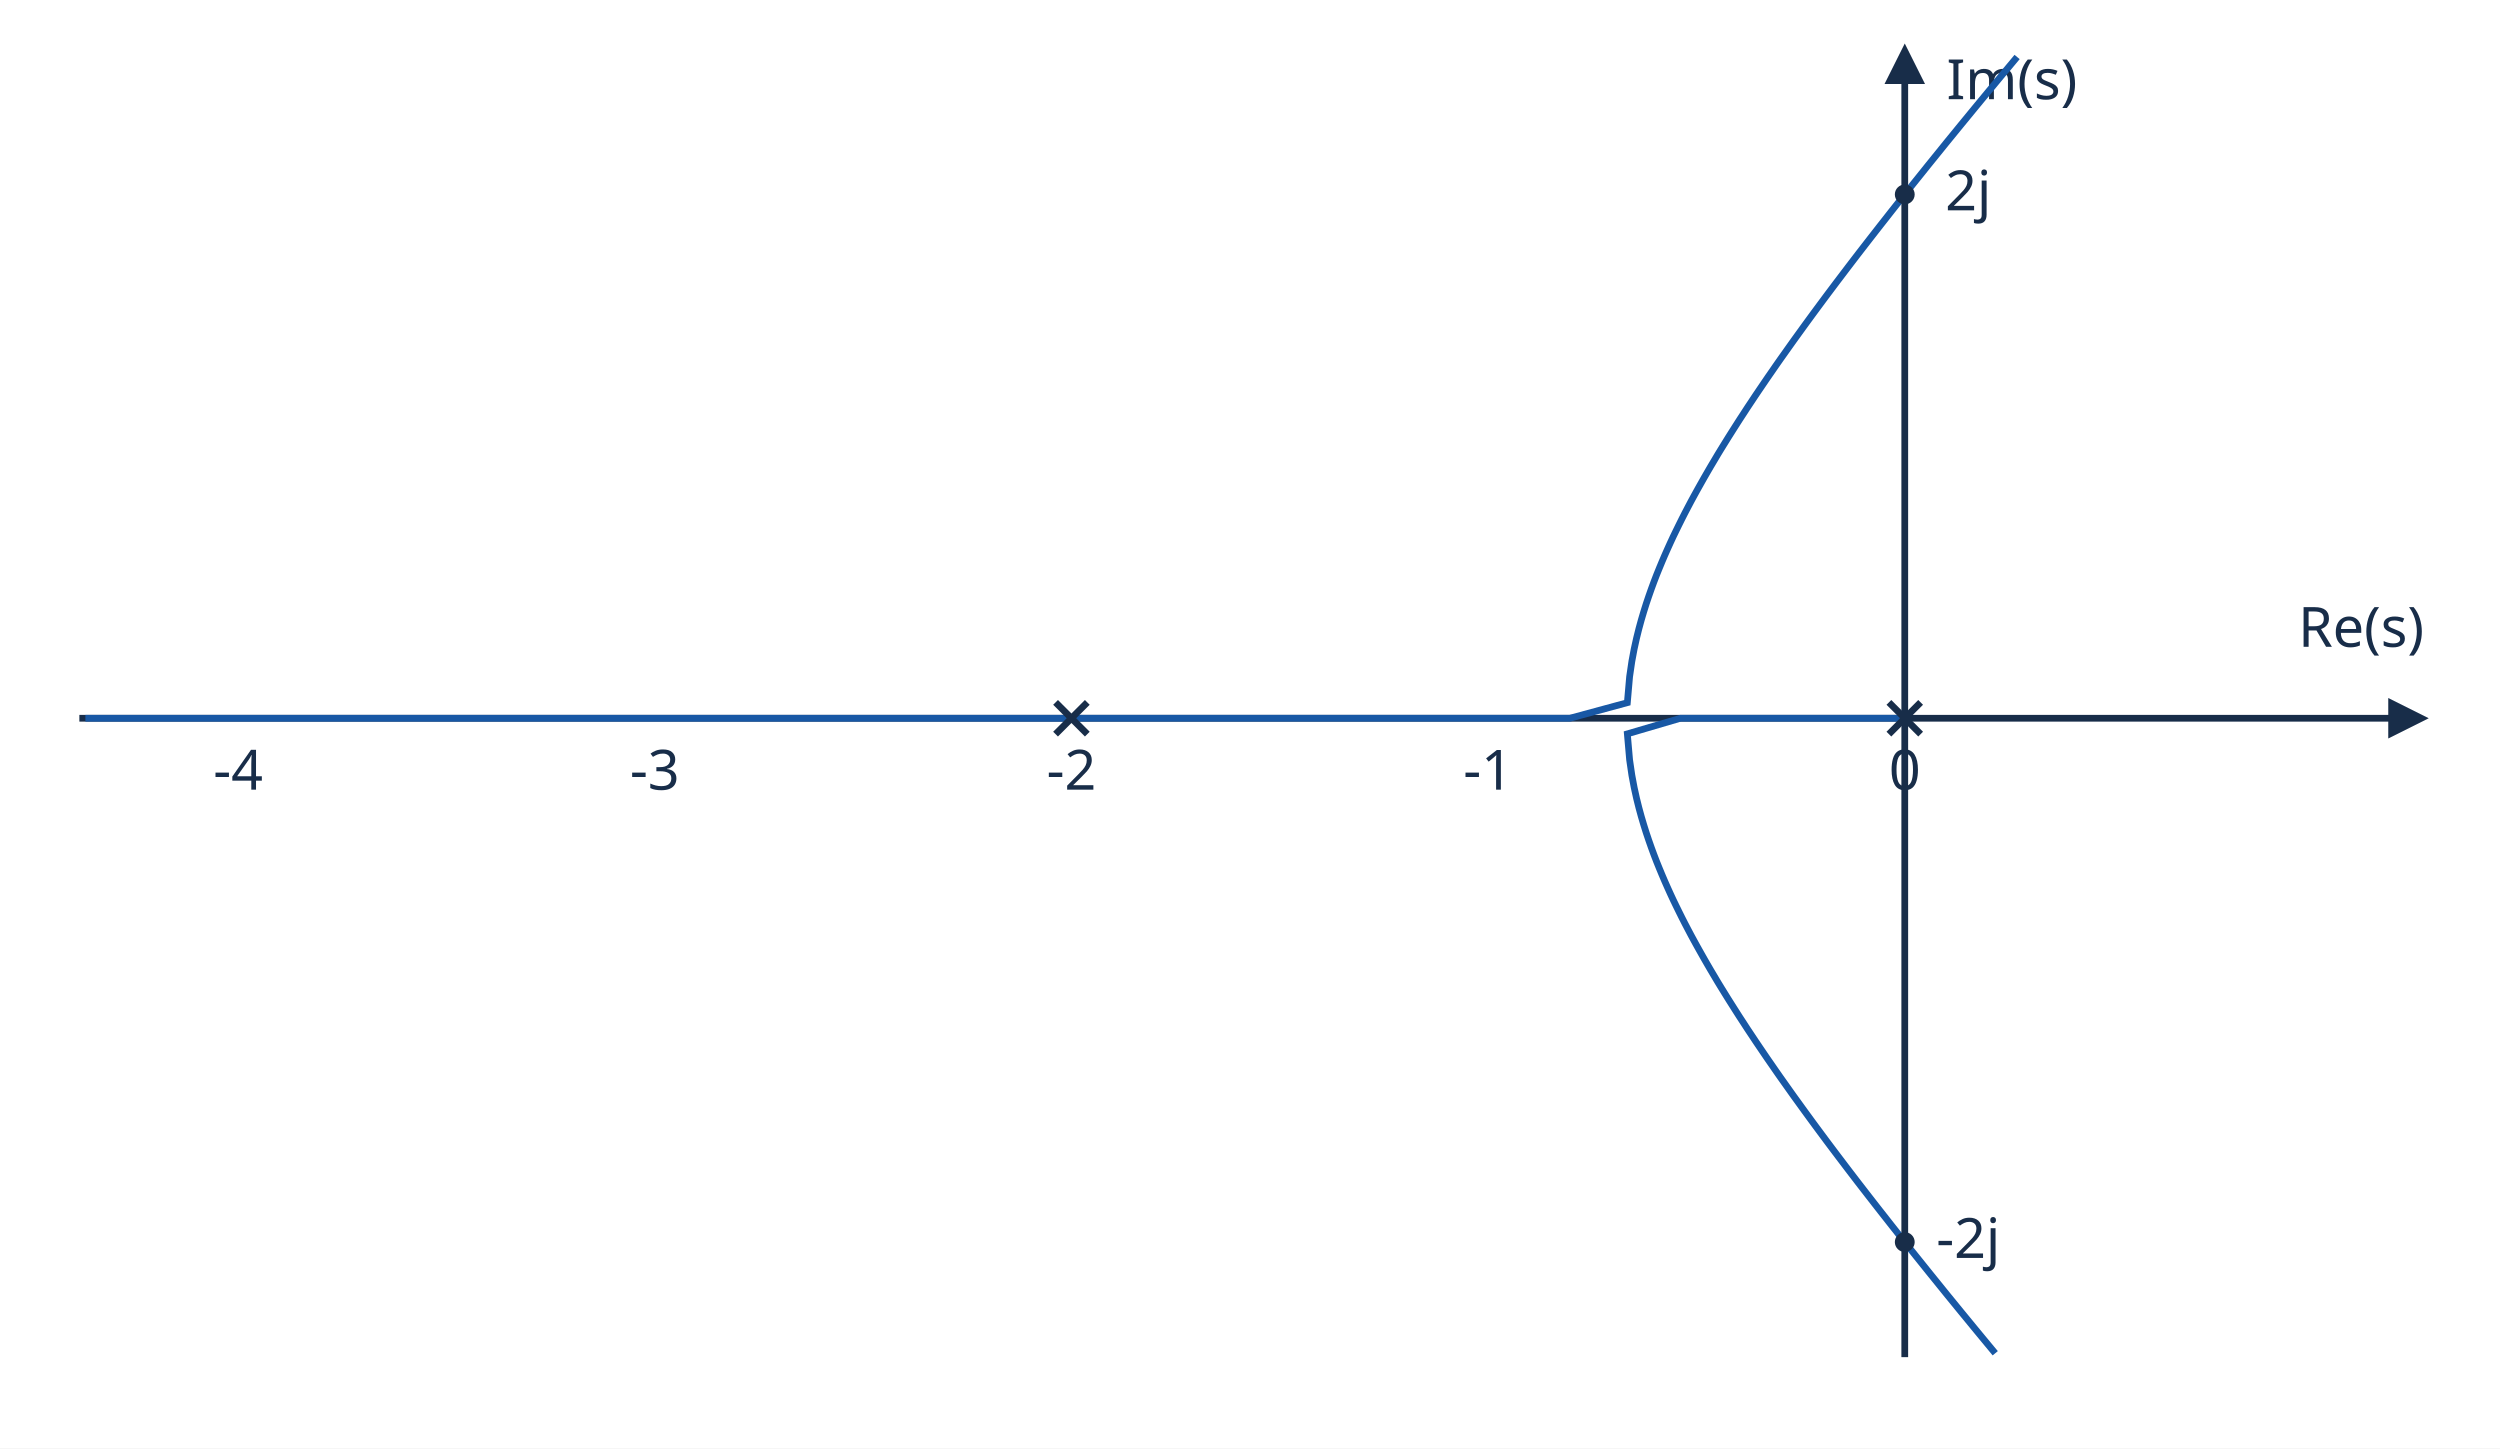
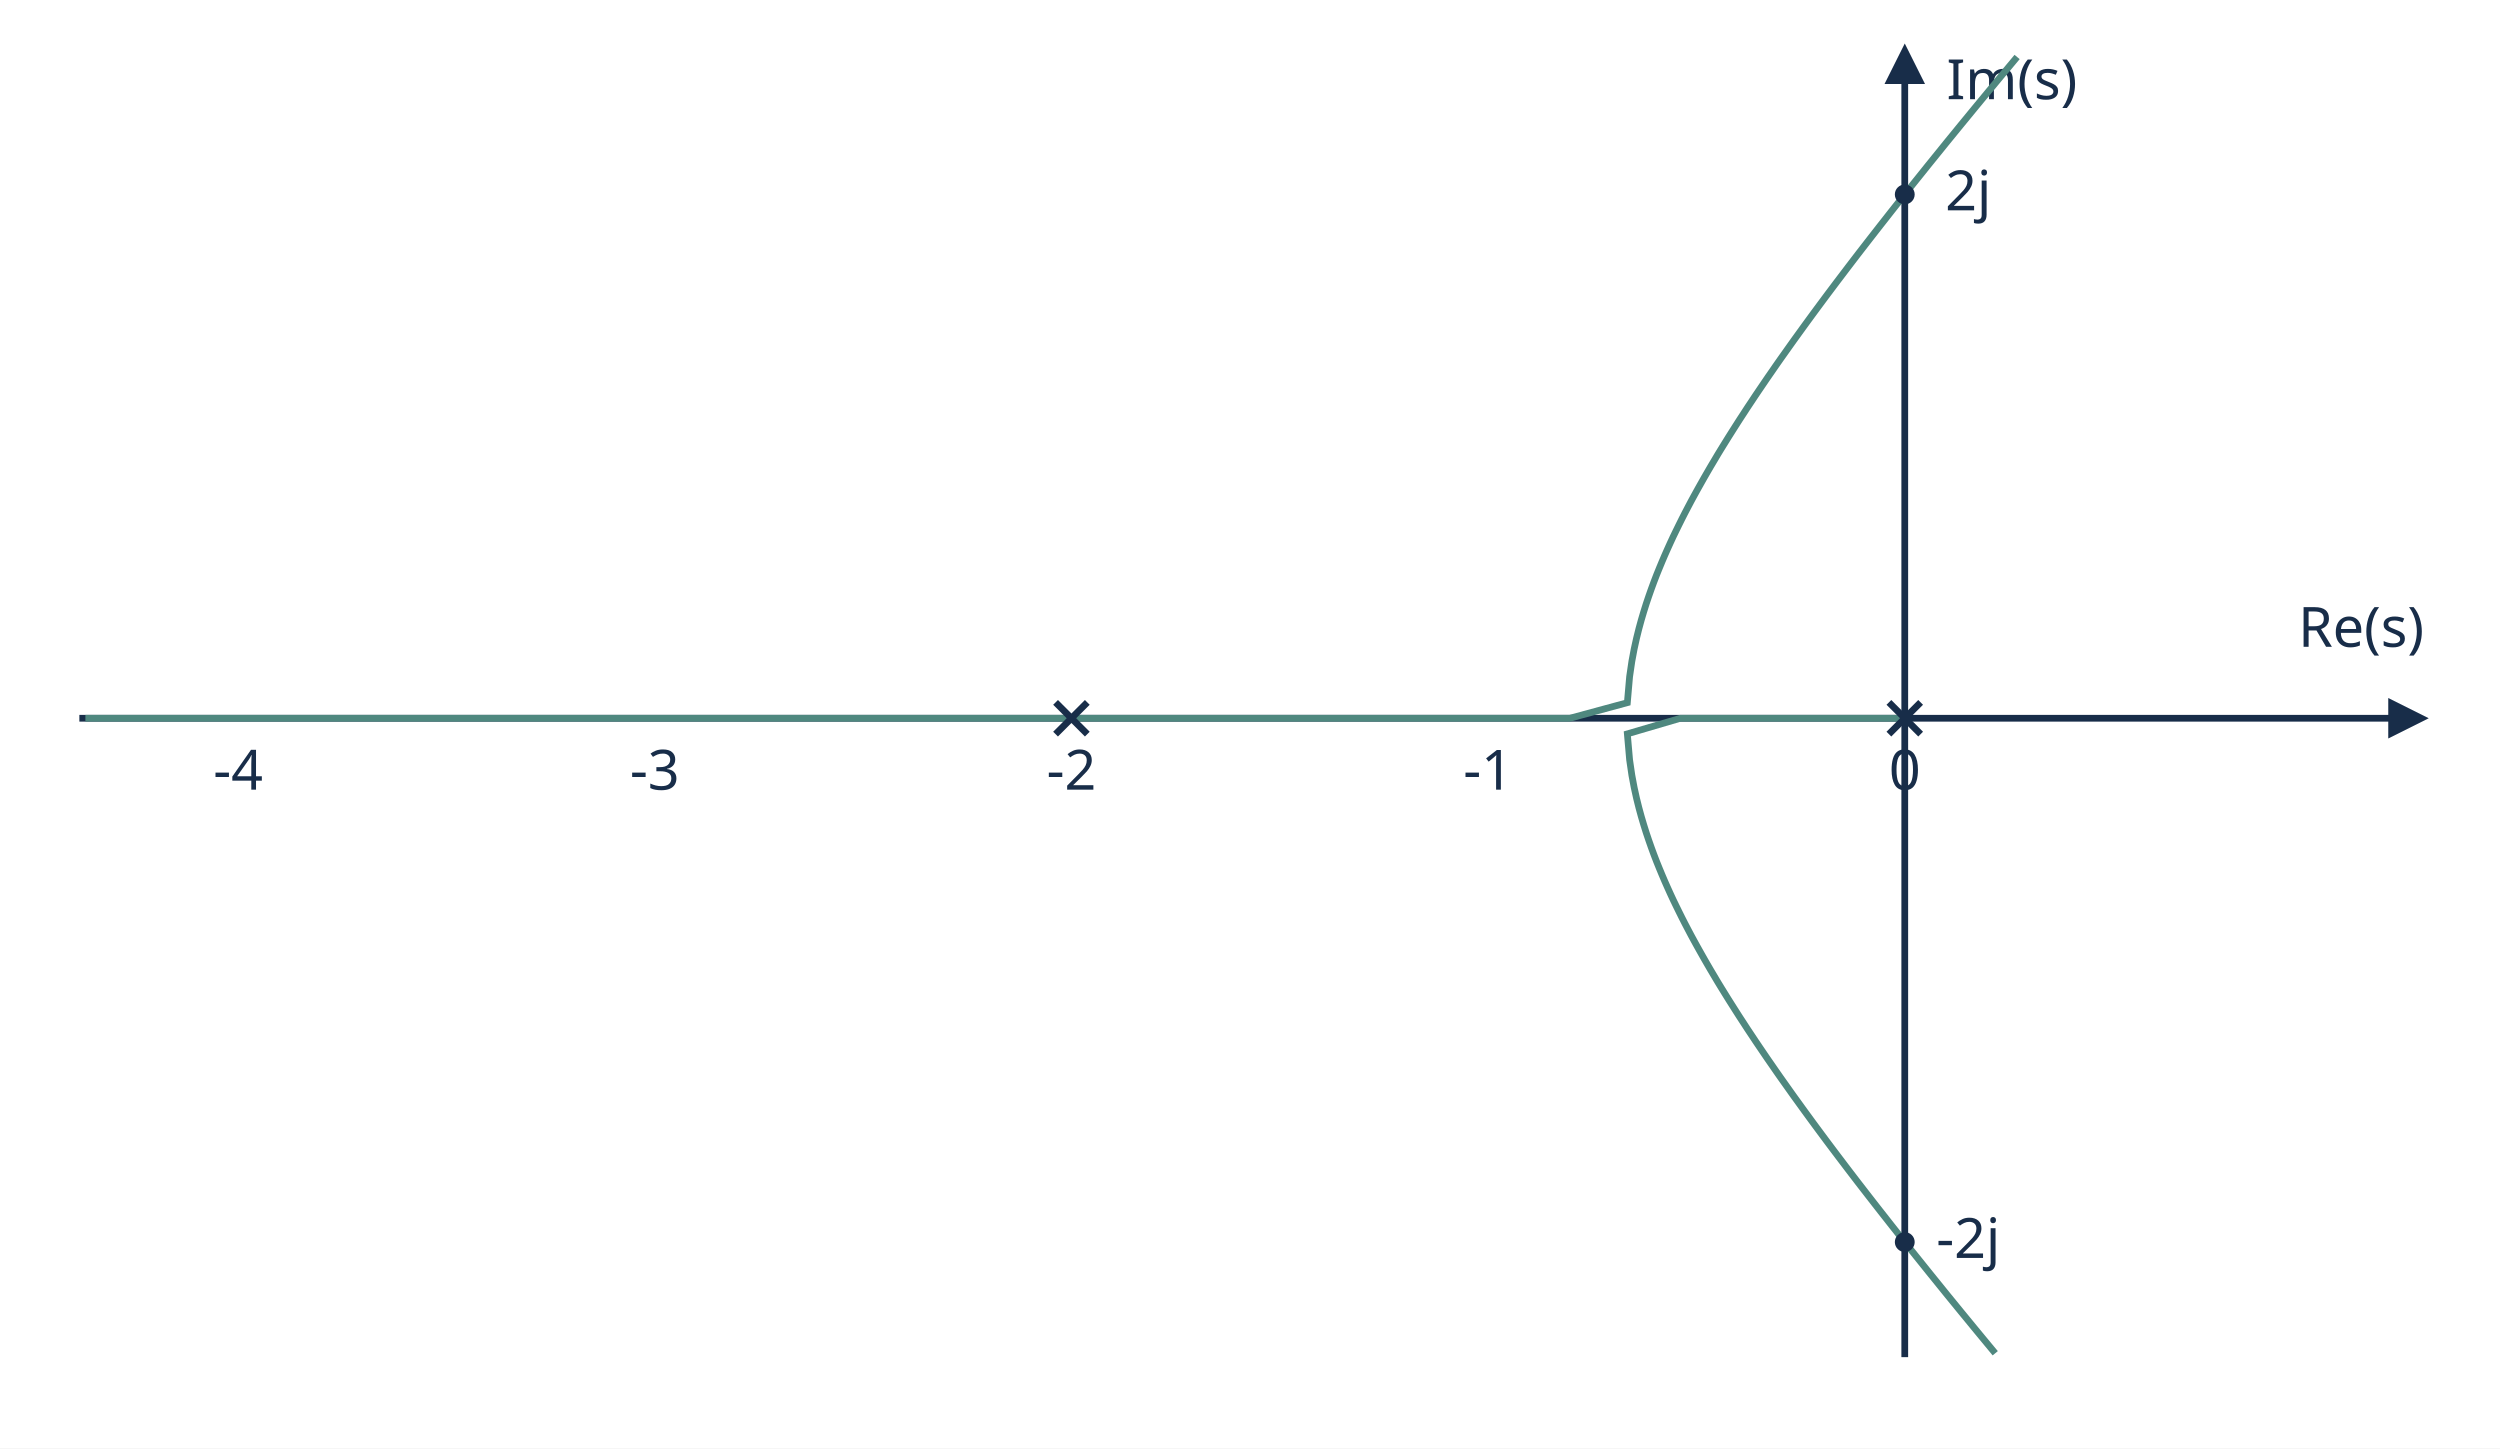
<svg xmlns="http://www.w3.org/2000/svg" width="630" height="365" viewBox="0 0 630 365" role="img">
  <defs>
    <marker id="arrow" viewBox="0 0 10 10" markerWidth="6" markerHeight="6" refX="8" refY="5" orient="auto">
      <path d="M0 0L10 5L0 10z" fill="#182d49" />
    </marker>
  </defs>
  <rect width="100%" height="100%" fill="#fff" />
  <g font-family="Segoe UI, sans-serif" font-size="14" fill="#182d49">
    <path d="M20 181H610" fill="none" stroke="#182d49" stroke-width="1.7" marker-end="url(#arrow)" />
    <path d="M480 342V13" fill="none" stroke="#182d49" stroke-width="1.7" marker-end="url(#arrow)" />
    <text x="595" y="163" text-anchor="middle">Re(s)</text>
    <text x="507" y="25" text-anchor="middle">Im(s)</text>
    <text x="60" y="199" text-anchor="middle">-4</text>
    <text x="165" y="199" text-anchor="middle">-3</text>
    <text x="270" y="199" text-anchor="middle">-2</text>
    <text x="375" y="199" text-anchor="middle">-1</text>
    <text x="480" y="199" text-anchor="middle">0</text>
-     <path d="M270.00 181.00 L269.26 181.00 L269.25 181.00 L269.23 181.00 L269.22 181.00 L269.20 181.00 L269.19 181.00 L269.17 181.00 L269.16 181.00 L269.14 181.00 L269.13 181.00 L269.11 181.00 L269.10 181.00 L269.08 181.00 L269.06 181.00 L269.05 181.00 L269.03 181.00 L269.01 181.00 L268.99 181.00 L268.98 181.00 L268.96 181.00 L268.94 181.00 L268.92 181.00 L268.90 181.00 L268.88 181.00 L268.86 181.00 L268.84 181.00 L268.82 181.00 L268.80 181.00 L268.78 181.00 L268.75 181.00 L268.73 181.00 L268.71 181.00 L268.68 181.00 L268.66 181.00 L268.64 181.00 L268.61 181.00 L268.59 181.00 L268.56 181.00 L268.53 181.00 L268.51 181.00 L268.48 181.00 L268.45 181.00 L268.43 181.00 L268.40 181.00 L268.37 181.00 L268.34 181.00 L268.31 181.00 L268.28 181.00 L268.25 181.00 L268.22 181.00 L268.18 181.00 L268.15 181.00 L268.12 181.00 L268.08 181.00 L268.05 181.00 L268.01 181.00 L267.98 181.00 L267.94 181.00 L267.90 181.00 L267.87 181.00 L267.83 181.00 L267.79 181.00 L267.75 181.00 L267.71 181.00 L267.67 181.00 L267.62 181.00 L267.58 181.00 L267.54 181.00 L267.49 181.00 L267.45 181.00 L267.40 181.00 L267.36 181.00 L267.31 181.00 L267.26 181.00 L267.21 181.00 L267.16 181.00 L267.11 181.00 L267.06 181.00 L267.00 181.00 L266.95 181.00 L266.89 181.00 L266.84 181.00 L266.78 181.00 L266.72 181.00 L266.66 181.00 L266.60 181.00 L266.54 181.00 L266.48 181.00 L266.42 181.00 L266.35 181.00 L266.29 181.00 L266.22 181.00 L266.15 181.00 L266.08 181.00 L266.01 181.00 L265.94 181.00 L265.87 181.00 L265.79 181.00 L265.72 181.00 L265.64 181.00 L265.56 181.00 L265.48 181.00 L265.40 181.00 L265.32 181.00 L265.24 181.00 L265.15 181.00 L265.06 181.00 L264.98 181.00 L264.89 181.00 L264.79 181.00 L264.70 181.00 L264.61 181.00 L264.51 181.00 L264.41 181.00 L264.31 181.00 L264.21 181.00 L264.10 181.00 L264.00 181.00 L263.89 181.00 L263.78 181.00 L263.67 181.00 L263.56 181.00 L263.44 181.00 L263.33 181.00 L263.21 181.00 L263.09 181.00 L262.96 181.00 L262.84 181.00 L262.71 181.00 L262.58 181.00 L262.45 181.00 L262.31 181.00 L262.17 181.00 L262.03 181.00 L261.89 181.00 L261.75 181.00 L261.60 181.00 L261.45 181.00 L261.30 181.00 L261.15 181.00 L260.99 181.00 L260.83 181.00 L260.66 181.00 L260.50 181.00 L260.33 181.00 L260.16 181.00 L259.98 181.00 L259.81 181.00 L259.63 181.00 L259.44 181.00 L259.25 181.00 L259.06 181.00 L258.87 181.00 L258.67 181.00 L258.47 181.00 L258.27 181.00 L258.06 181.00 L257.85 181.00 L257.64 181.00 L257.42 181.00 L257.20 181.00 L256.97 181.00 L256.74 181.00 L256.51 181.00 L256.27 181.00 L256.03 181.00 L255.78 181.00 L255.53 181.00 L255.28 181.00 L255.02 181.00 L254.76 181.00 L254.49 181.00 L254.22 181.00 L253.94 181.00 L253.66 181.00 L253.38 181.00 L253.09 181.00 L252.79 181.00 L252.49 181.00 L252.18 181.00 L251.87 181.00 L251.56 181.00 L251.23 181.00 L250.91 181.00 L250.58 181.00 L250.24 181.00 L249.89 181.00 L249.54 181.00 L249.19 181.00 L248.83 181.00 L248.46 181.00 L248.09 181.00 L247.71 181.00 L247.32 181.00 L246.93 181.00 L246.53 181.00 L246.13 181.00 L245.72 181.00 L245.30 181.00 L244.87 181.00 L244.44 181.00 L244.00 181.00 L243.55 181.00 L243.10 181.00 L242.64 181.00 L242.17 181.00 L241.69 181.00 L241.21 181.00 L240.72 181.00 L240.22 181.00 L239.71 181.00 L239.19 181.00 L238.67 181.00 L238.13 181.00 L237.59 181.00 L237.04 181.00 L236.48 181.00 L235.91 181.00 L235.33 181.00 L234.75 181.00 L234.15 181.00 L233.55 181.00 L232.93 181.00 L232.31 181.00 L231.67 181.00 L231.03 181.00 L230.37 181.00 L229.71 181.00 L229.03 181.00 L228.34 181.00 L227.65 181.00 L226.94 181.00 L226.22 181.00 L225.49 181.00 L224.75 181.00 L223.99 181.00 L223.23 181.00 L222.45 181.00 L221.66 181.00 L220.86 181.00 L220.05 181.00 L219.22 181.00 L218.39 181.00 L217.53 181.00 L216.67 181.00 L215.79 181.00 L214.90 181.00 L214.00 181.00 L213.08 181.00 L212.15 181.00 L211.20 181.00 L210.24 181.00 L209.27 181.00 L208.28 181.00 L207.27 181.00 L206.26 181.00 L205.22 181.00 L204.17 181.00 L203.11 181.00 L202.02 181.00 L200.93 181.00 L199.81 181.00 L198.68 181.00 L197.54 181.00 L196.37 181.00 L195.19 181.00 L194.00 181.00 L192.78 181.00 L191.55 181.00 L190.30 181.00 L189.03 181.00 L187.74 181.00 L186.44 181.00 L185.11 181.00 L183.77 181.00 L182.40 181.00 L181.02 181.00 L179.62 181.00 L178.20 181.00 L176.75 181.00 L175.29 181.00 L173.80 181.00 L172.30 181.00 L170.77 181.00 L169.22 181.00 L167.65 181.00 L166.06 181.00 L164.45 181.00 L162.81 181.00 L161.15 181.00 L159.46 181.00 L157.76 181.00 L156.03 181.00 L154.27 181.00 L152.49 181.00 L150.69 181.00 L148.86 181.00 L147.01 181.00 L145.13 181.00 L143.22 181.00 L141.29 181.00 L139.33 181.00 L137.35 181.00 L135.33 181.00 L133.29 181.00 L131.23 181.00 L129.13 181.00 L127.01 181.00 L124.86 181.00 L122.67 181.00 L120.46 181.00 L118.22 181.00 L115.95 181.00 L113.65 181.00 L111.32 181.00 L108.95 181.00 L106.56 181.00 L104.13 181.00 L101.67 181.00 L99.18 181.00 L96.65 181.00 L94.09 181.00 L91.50 181.00 L88.87 181.00 L86.21 181.00 L83.51 181.00 L80.78 181.00 L78.01 181.00 L75.21 181.00 L72.37 181.00 L69.49 181.00 L66.57 181.00 L63.62 181.00 L60.62 181.00 L57.59 181.00 L54.52 181.00 L51.41 181.00 L48.25 181.00 L45.06 181.00 L41.83 181.00 L38.55 181.00 L35.23 181.00 L31.87 181.00 L28.47 181.00 L25.02 181.00 L21.52 181.00" fill="none" stroke="#1858a5" stroke-width="1.7" />
-     <path d="M270.00 181.00 L270.74 181.00 L270.76 181.00 L270.77 181.00 L270.79 181.00 L270.80 181.00 L270.81 181.00 L270.83 181.00 L270.84 181.00 L270.86 181.00 L270.87 181.00 L270.89 181.00 L270.91 181.00 L270.92 181.00 L270.94 181.00 L270.96 181.00 L270.97 181.00 L270.99 181.00 L271.01 181.00 L271.03 181.00 L271.05 181.00 L271.07 181.00 L271.09 181.00 L271.11 181.00 L271.13 181.00 L271.15 181.00 L271.17 181.00 L271.19 181.00 L271.21 181.00 L271.23 181.00 L271.25 181.00 L271.28 181.00 L271.30 181.00 L271.32 181.00 L271.35 181.00 L271.37 181.00 L271.40 181.00 L271.42 181.00 L271.45 181.00 L271.48 181.00 L271.50 181.00 L271.53 181.00 L271.56 181.00 L271.59 181.00 L271.61 181.00 L271.64 181.00 L271.67 181.00 L271.70 181.00 L271.74 181.00 L271.77 181.00 L271.80 181.00 L271.83 181.00 L271.87 181.00 L271.90 181.00 L271.93 181.00 L271.97 181.00 L272.01 181.00 L272.04 181.00 L272.08 181.00 L272.12 181.00 L272.16 181.00 L272.20 181.00 L272.24 181.00 L272.28 181.00 L272.32 181.00 L272.36 181.00 L272.40 181.00 L272.45 181.00 L272.49 181.00 L272.54 181.00 L272.58 181.00 L272.63 181.00 L272.68 181.00 L272.73 181.00 L272.78 181.00 L272.83 181.00 L272.88 181.00 L272.93 181.00 L272.99 181.00 L273.04 181.00 L273.10 181.00 L273.15 181.00 L273.21 181.00 L273.27 181.00 L273.33 181.00 L273.39 181.00 L273.45 181.00 L273.52 181.00 L273.58 181.00 L273.64 181.00 L273.71 181.00 L273.78 181.00 L273.85 181.00 L273.92 181.00 L273.99 181.00 L274.06 181.00 L274.14 181.00 L274.21 181.00 L274.29 181.00 L274.37 181.00 L274.45 181.00 L274.53 181.00 L274.62 181.00 L274.70 181.00 L274.79 181.00 L274.87 181.00 L274.96 181.00 L275.06 181.00 L275.15 181.00 L275.24 181.00 L275.34 181.00 L275.44 181.00 L275.54 181.00 L275.64 181.00 L275.74 181.00 L275.85 181.00 L275.96 181.00 L276.07 181.00 L276.18 181.00 L276.29 181.00 L276.41 181.00 L276.53 181.00 L276.65 181.00 L276.77 181.00 L276.89 181.00 L277.02 181.00 L277.15 181.00 L277.28 181.00 L277.42 181.00 L277.55 181.00 L277.69 181.00 L277.84 181.00 L277.98 181.00 L278.13 181.00 L278.28 181.00 L278.43 181.00 L278.59 181.00 L278.75 181.00 L278.91 181.00 L279.08 181.00 L279.25 181.00 L279.42 181.00 L279.59 181.00 L279.77 181.00 L279.95 181.00 L280.14 181.00 L280.33 181.00 L280.52 181.00 L280.71 181.00 L280.91 181.00 L281.12 181.00 L281.33 181.00 L281.54 181.00 L281.75 181.00 L281.97 181.00 L282.20 181.00 L282.43 181.00 L282.66 181.00 L282.90 181.00 L283.14 181.00 L283.39 181.00 L283.64 181.00 L283.89 181.00 L284.16 181.00 L284.42 181.00 L284.69 181.00 L284.97 181.00 L285.25 181.00 L285.54 181.00 L285.84 181.00 L286.14 181.00 L286.44 181.00 L286.75 181.00 L287.07 181.00 L287.40 181.00 L287.73 181.00 L288.06 181.00 L288.41 181.00 L288.76 181.00 L289.12 181.00 L289.48 181.00 L289.86 181.00 L290.24 181.00 L290.62 181.00 L291.02 181.00 L291.43 181.00 L291.84 181.00 L292.26 181.00 L292.69 181.00 L293.13 181.00 L293.58 181.00 L294.03 181.00 L294.50 181.00 L294.98 181.00 L295.46 181.00 L295.96 181.00 L296.47 181.00 L296.99 181.00 L297.52 181.00 L298.06 181.00 L298.61 181.00 L299.17 181.00 L299.75 181.00 L300.34 181.00 L300.94 181.00 L301.56 181.00 L302.19 181.00 L302.83 181.00 L303.49 181.00 L304.16 181.00 L304.85 181.00 L305.55 181.00 L306.27 181.00 L307.01 181.00 L307.76 181.00 L308.53 181.00 L309.32 181.00 L310.13 181.00 L310.96 181.00 L311.81 181.00 L312.68 181.00 L313.57 181.00 L314.48 181.00 L315.42 181.00 L316.38 181.00 L317.36 181.00 L318.37 181.00 L319.41 181.00 L320.47 181.00 L321.56 181.00 L322.69 181.00 L323.84 181.00 L325.03 181.00 L326.25 181.00 L327.50 181.00 L328.80 181.00 L330.13 181.00 L331.50 181.00 L332.92 181.00 L334.38 181.00 L335.89 181.00 L337.45 181.00 L339.07 181.00 L340.74 181.00 L342.48 181.00 L344.29 181.00 L346.16 181.00 L348.12 181.00 L350.16 181.00 L352.29 181.00 L354.52 181.00 L356.88 181.00 L359.36 181.00 L361.99 181.00 L364.79 181.00 L367.79 181.00 L371.04 181.00 L374.59 181.00 L378.54 181.00 L383.05 181.00 L388.44 181.00 L395.60 181.00 L410.09 177.07 L410.66 170.53 L411.23 166.64 L411.81 163.54 L412.40 160.86 L413.00 158.44 L413.61 156.21 L414.23 154.12 L414.85 152.14 L415.49 150.24 L416.13 148.42 L416.78 146.65 L417.44 144.93 L418.12 143.25 L418.80 141.61 L419.49 139.99 L420.19 138.41 L420.90 136.84 L421.62 135.29 L422.36 133.76 L423.10 132.25 L423.85 130.74 L424.61 129.25 L425.39 127.76 L426.17 126.28 L426.97 124.81 L427.78 123.34 L428.60 121.88 L429.43 120.41 L430.27 118.95 L431.12 117.49 L431.99 116.03 L432.86 114.56 L433.75 113.10 L434.66 111.63 L435.57 110.16 L436.50 108.69 L437.44 107.21 L438.39 105.72 L439.36 104.24 L440.33 102.74 L441.33 101.24 L442.33 99.73 L443.35 98.22 L444.39 96.69 L445.43 95.16 L446.50 93.62 L447.57 92.07 L448.66 90.51 L449.77 88.95 L450.89 87.37 L452.02 85.78 L453.18 84.18 L454.34 82.57 L455.52 80.95 L456.72 79.31 L457.93 77.67 L459.16 76.01 L460.41 74.33 L461.67 72.65 L462.95 70.95 L464.25 69.24 L465.56 67.51 L466.89 65.77 L468.24 64.01 L469.61 62.24 L470.99 60.46 L472.40 58.65 L473.82 56.83 L475.26 55.00 L476.71 53.15 L478.19 51.28 L479.69 49.39 L481.20 47.49 L482.74 45.57 L484.30 43.63 L485.87 41.67 L487.47 39.69 L489.09 37.69 L490.72 35.67 L492.38 33.64 L494.06 31.58 L495.77 29.50 L497.49 27.40 L499.24 25.28 L501.01 23.14 L502.80 20.98 L504.61 18.79 L506.45 16.59 L508.31 14.36" fill="none" stroke="#1858a5" stroke-width="1.7" />
-     <path d="M480.00 181.00 L480.00 181.00 L480.00 181.00 L480.00 181.00 L480.00 181.00 L480.00 181.00 L480.00 181.00 L480.00 181.00 L480.00 181.00 L480.00 181.00 L480.00 181.00 L480.00 181.00 L480.00 181.00 L480.00 181.00 L480.00 181.00 L480.00 181.00 L480.00 181.00 L480.00 181.00 L480.00 181.00 L479.99 181.00 L479.99 181.00 L479.99 181.00 L479.99 181.00 L479.99 181.00 L479.99 181.00 L479.99 181.00 L479.99 181.00 L479.99 181.00 L479.99 181.00 L479.99 181.00 L479.99 181.00 L479.99 181.00 L479.99 181.00 L479.99 181.00 L479.99 181.00 L479.99 181.00 L479.99 181.00 L479.99 181.00 L479.99 181.00 L479.99 181.00 L479.99 181.00 L479.99 181.00 L479.99 181.00 L479.99 181.00 L479.99 181.00 L479.99 181.00 L479.99 181.00 L479.99 181.00 L479.99 181.00 L479.99 181.00 L479.98 181.00 L479.98 181.00 L479.98 181.00 L479.98 181.00 L479.98 181.00 L479.98 181.00 L479.98 181.00 L479.98 181.00 L479.98 181.00 L479.98 181.00 L479.98 181.00 L479.98 181.00 L479.98 181.00 L479.98 181.00 L479.97 181.00 L479.97 181.00 L479.97 181.00 L479.97 181.00 L479.97 181.00 L479.97 181.00 L479.97 181.00 L479.97 181.00 L479.97 181.00 L479.97 181.00 L479.96 181.00 L479.96 181.00 L479.96 181.00 L479.96 181.00 L479.96 181.00 L479.96 181.00 L479.96 181.00 L479.95 181.00 L479.95 181.00 L479.95 181.00 L479.95 181.00 L479.95 181.00 L479.94 181.00 L479.94 181.00 L479.94 181.00 L479.94 181.00 L479.94 181.00 L479.93 181.00 L479.93 181.00 L479.93 181.00 L479.93 181.00 L479.92 181.00 L479.92 181.00 L479.92 181.00 L479.91 181.00 L479.91 181.00 L479.91 181.00 L479.90 181.00 L479.90 181.00 L479.90 181.00 L479.89 181.00 L479.89 181.00 L479.89 181.00 L479.88 181.00 L479.88 181.00 L479.87 181.00 L479.87 181.00 L479.86 181.00 L479.86 181.00 L479.85 181.00 L479.85 181.00 L479.84 181.00 L479.84 181.00 L479.83 181.00 L479.82 181.00 L479.82 181.00 L479.81 181.00 L479.80 181.00 L479.80 181.00 L479.79 181.00 L479.78 181.00 L479.77 181.00 L479.76 181.00 L479.76 181.00 L479.75 181.00 L479.74 181.00 L479.73 181.00 L479.72 181.00 L479.71 181.00 L479.70 181.00 L479.69 181.00 L479.67 181.00 L479.66 181.00 L479.65 181.00 L479.64 181.00 L479.62 181.00 L479.61 181.00 L479.60 181.00 L479.58 181.00 L479.56 181.00 L479.55 181.00 L479.53 181.00 L479.51 181.00 L479.50 181.00 L479.48 181.00 L479.46 181.00 L479.44 181.00 L479.42 181.00 L479.40 181.00 L479.38 181.00 L479.35 181.00 L479.33 181.00 L479.30 181.00 L479.28 181.00 L479.25 181.00 L479.22 181.00 L479.20 181.00 L479.17 181.00 L479.13 181.00 L479.10 181.00 L479.07 181.00 L479.03 181.00 L479.00 181.00 L478.96 181.00 L478.92 181.00 L478.88 181.00 L478.84 181.00 L478.80 181.00 L478.76 181.00 L478.71 181.00 L478.66 181.00 L478.61 181.00 L478.56 181.00 L478.51 181.00 L478.45 181.00 L478.39 181.00 L478.33 181.00 L478.27 181.00 L478.21 181.00 L478.14 181.00 L478.07 181.00 L478.00 181.00 L477.92 181.00 L477.85 181.00 L477.77 181.00 L477.68 181.00 L477.60 181.00 L477.51 181.00 L477.41 181.00 L477.31 181.00 L477.21 181.00 L477.11 181.00 L477.00 181.00 L476.89 181.00 L476.77 181.00 L476.65 181.00 L476.52 181.00 L476.39 181.00 L476.25 181.00 L476.11 181.00 L475.96 181.00 L475.80 181.00 L475.64 181.00 L475.48 181.00 L475.30 181.00 L475.12 181.00 L474.94 181.00 L474.74 181.00 L474.54 181.00 L474.32 181.00 L474.10 181.00 L473.87 181.00 L473.64 181.00 L473.39 181.00 L473.13 181.00 L472.86 181.00 L472.57 181.00 L472.28 181.00 L471.97 181.00 L471.65 181.00 L471.32 181.00 L470.97 181.00 L470.60 181.00 L470.22 181.00 L469.82 181.00 L469.41 181.00 L468.97 181.00 L468.51 181.00 L468.04 181.00 L467.53 181.00 L467.01 181.00 L466.46 181.00 L465.88 181.00 L465.27 181.00 L464.63 181.00 L463.96 181.00 L463.25 181.00 L462.50 181.00 L461.71 181.00 L460.87 181.00 L459.98 181.00 L459.04 181.00 L458.05 181.00 L456.98 181.00 L455.85 181.00 L454.63 181.00 L453.33 181.00 L451.92 181.00 L450.40 181.00 L448.75 181.00 L446.93 181.00 L444.94 181.00 L442.71 181.00 L440.19 181.00 L437.29 181.00 L433.84 181.00 L429.53 181.00 L423.47 181.00 L410.09 184.93 L410.66 191.47 L411.23 195.36 L411.81 198.46 L412.40 201.14 L413.00 203.56 L413.61 205.79 L414.23 207.88 L414.85 209.86 L415.49 211.76 L416.13 213.58 L416.78 215.35 L417.44 217.07 L418.12 218.75 L418.80 220.39 L419.49 222.01 L420.19 223.59 L420.90 225.16 L421.62 226.71 L422.36 228.24 L423.10 229.75 L423.85 231.26 L424.61 232.75 L425.39 234.24 L426.17 235.72 L426.97 237.19 L427.78 238.66 L428.60 240.12 L429.43 241.59 L430.27 243.05 L431.12 244.51 L431.99 245.97 L432.86 247.44 L433.75 248.90 L434.66 250.37 L435.57 251.84 L436.50 253.31 L437.44 254.79 L438.39 256.28 L439.36 257.76 L440.33 259.26 L441.33 260.76 L442.33 262.27 L443.35 263.78 L444.39 265.31 L445.43 266.84 L446.50 268.38 L447.57 269.93 L448.66 271.49 L449.77 273.05 L450.89 274.63 L452.02 276.22 L453.18 277.82 L454.34 279.43 L455.52 281.05 L456.72 282.69 L457.93 284.33 L459.16 285.99 L460.41 287.67 L461.67 289.35 L462.95 291.05 L464.25 292.76 L465.56 294.49 L466.89 296.23 L468.24 297.99 L469.61 299.76 L470.99 301.54 L472.40 303.35 L473.82 305.17 L475.26 307.00 L476.71 308.85 L478.19 310.72 L479.69 312.61 L481.20 314.51 L482.74 316.43 L484.30 318.37 L485.87 320.33 L487.47 322.31 L489.09 324.31 L490.72 326.33 L492.38 328.36 L494.06 330.42 L495.77 332.50 L497.49 334.60 L499.24 336.72 L501.01 338.86 L502.80 341.02" fill="none" stroke="#1858a5" stroke-width="1.7" />
+     <path d="M270.00 181.00 L269.26 181.00 L269.25 181.00 L269.23 181.00 L269.22 181.00 L269.20 181.00 L269.19 181.00 L269.17 181.00 L269.16 181.00 L269.14 181.00 L269.13 181.00 L269.11 181.00 L269.10 181.00 L269.08 181.00 L269.06 181.00 L269.05 181.00 L269.03 181.00 L269.01 181.00 L268.99 181.00 L268.98 181.00 L268.96 181.00 L268.94 181.00 L268.92 181.00 L268.90 181.00 L268.88 181.00 L268.86 181.00 L268.84 181.00 L268.82 181.00 L268.80 181.00 L268.78 181.00 L268.75 181.00 L268.73 181.00 L268.71 181.00 L268.68 181.00 L268.66 181.00 L268.64 181.00 L268.61 181.00 L268.59 181.00 L268.56 181.00 L268.53 181.00 L268.51 181.00 L268.48 181.00 L268.45 181.00 L268.43 181.00 L268.40 181.00 L268.37 181.00 L268.34 181.00 L268.31 181.00 L268.28 181.00 L268.25 181.00 L268.22 181.00 L268.18 181.00 L268.15 181.00 L268.12 181.00 L268.08 181.00 L268.05 181.00 L268.01 181.00 L267.98 181.00 L267.94 181.00 L267.90 181.00 L267.87 181.00 L267.83 181.00 L267.79 181.00 L267.75 181.00 L267.71 181.00 L267.67 181.00 L267.62 181.00 L267.58 181.00 L267.54 181.00 L267.49 181.00 L267.45 181.00 L267.40 181.00 L267.36 181.00 L267.31 181.00 L267.26 181.00 L267.21 181.00 L267.16 181.00 L267.11 181.00 L267.06 181.00 L267.00 181.00 L266.95 181.00 L266.89 181.00 L266.84 181.00 L266.78 181.00 L266.72 181.00 L266.66 181.00 L266.60 181.00 L266.54 181.00 L266.48 181.00 L266.42 181.00 L266.35 181.00 L266.29 181.00 L266.22 181.00 L266.15 181.00 L266.08 181.00 L266.01 181.00 L265.94 181.00 L265.87 181.00 L265.79 181.00 L265.72 181.00 L265.64 181.00 L265.56 181.00 L265.48 181.00 L265.40 181.00 L265.32 181.00 L265.24 181.00 L265.15 181.00 L265.06 181.00 L264.98 181.00 L264.89 181.00 L264.79 181.00 L264.70 181.00 L264.61 181.00 L264.51 181.00 L264.41 181.00 L264.31 181.00 L264.21 181.00 L264.10 181.00 L264.00 181.00 L263.89 181.00 L263.78 181.00 L263.67 181.00 L263.56 181.00 L263.44 181.00 L263.33 181.00 L263.21 181.00 L263.09 181.00 L262.96 181.00 L262.84 181.00 L262.71 181.00 L262.58 181.00 L262.45 181.00 L262.31 181.00 L262.17 181.00 L262.03 181.00 L261.89 181.00 L261.75 181.00 L261.60 181.00 L261.45 181.00 L261.30 181.00 L261.15 181.00 L260.99 181.00 L260.83 181.00 L260.66 181.00 L260.50 181.00 L260.33 181.00 L260.16 181.00 L259.98 181.00 L259.81 181.00 L259.63 181.00 L259.44 181.00 L259.25 181.00 L259.06 181.00 L258.87 181.00 L258.67 181.00 L258.47 181.00 L258.27 181.00 L258.06 181.00 L257.85 181.00 L257.64 181.00 L257.42 181.00 L257.20 181.00 L256.97 181.00 L256.74 181.00 L256.51 181.00 L256.27 181.00 L256.03 181.00 L255.78 181.00 L255.53 181.00 L255.28 181.00 L255.02 181.00 L254.76 181.00 L254.49 181.00 L254.22 181.00 L253.94 181.00 L253.66 181.00 L253.38 181.00 L253.09 181.00 L252.79 181.00 L252.49 181.00 L252.18 181.00 L251.87 181.00 L251.56 181.00 L251.23 181.00 L250.91 181.00 L250.58 181.00 L250.24 181.00 L249.89 181.00 L249.54 181.00 L249.19 181.00 L248.83 181.00 L248.46 181.00 L248.09 181.00 L247.71 181.00 L247.32 181.00 L246.93 181.00 L246.53 181.00 L246.13 181.00 L245.72 181.00 L245.30 181.00 L244.87 181.00 L244.44 181.00 L244.00 181.00 L243.55 181.00 L243.10 181.00 L242.64 181.00 L242.17 181.00 L241.69 181.00 L241.21 181.00 L240.72 181.00 L240.22 181.00 L239.71 181.00 L239.19 181.00 L238.67 181.00 L238.13 181.00 L237.59 181.00 L237.04 181.00 L236.48 181.00 L235.91 181.00 L235.33 181.00 L234.75 181.00 L234.15 181.00 L233.55 181.00 L232.93 181.00 L232.31 181.00 L231.67 181.00 L231.03 181.00 L230.37 181.00 L229.71 181.00 L229.03 181.00 L228.34 181.00 L227.65 181.00 L226.94 181.00 L226.22 181.00 L225.49 181.00 L224.75 181.00 L223.99 181.00 L223.23 181.00 L222.45 181.00 L221.66 181.00 L220.86 181.00 L220.05 181.00 L219.22 181.00 L218.39 181.00 L217.53 181.00 L216.67 181.00 L215.79 181.00 L214.90 181.00 L214.00 181.00 L213.08 181.00 L212.15 181.00 L211.20 181.00 L210.24 181.00 L209.27 181.00 L208.28 181.00 L207.27 181.00 L206.26 181.00 L205.22 181.00 L204.17 181.00 L203.11 181.00 L202.02 181.00 L200.93 181.00 L199.81 181.00 L198.68 181.00 L197.54 181.00 L196.37 181.00 L195.19 181.00 L194.00 181.00 L192.78 181.00 L191.55 181.00 L190.30 181.00 L189.03 181.00 L187.74 181.00 L186.44 181.00 L185.11 181.00 L183.77 181.00 L182.40 181.00 L181.02 181.00 L179.62 181.00 L178.20 181.00 L176.75 181.00 L175.29 181.00 L173.80 181.00 L172.30 181.00 L170.77 181.00 L169.22 181.00 L167.65 181.00 L166.06 181.00 L164.45 181.00 L162.81 181.00 L161.15 181.00 L159.46 181.00 L157.76 181.00 L156.03 181.00 L154.27 181.00 L152.49 181.00 L150.69 181.00 L148.86 181.00 L147.01 181.00 L145.13 181.00 L143.22 181.00 L141.29 181.00 L139.33 181.00 L137.35 181.00 L135.33 181.00 L133.29 181.00 L131.23 181.00 L129.13 181.00 L127.01 181.00 L124.86 181.00 L122.67 181.00 L120.46 181.00 L118.22 181.00 L115.95 181.00 L113.65 181.00 L111.32 181.00 L108.95 181.00 L106.56 181.00 L104.13 181.00 L101.67 181.00 L99.18 181.00 L96.65 181.00 L94.09 181.00 L91.50 181.00 L88.87 181.00 L86.21 181.00 L83.51 181.00 L80.78 181.00 L78.01 181.00 L75.21 181.00 L72.37 181.00 L69.49 181.00 L66.57 181.00 L63.62 181.00 L60.62 181.00 L57.59 181.00 L54.52 181.00 L51.41 181.00 L48.25 181.00 L45.06 181.00 L41.83 181.00 L38.55 181.00 L35.23 181.00 L31.87 181.00 L28.47 181.00 L25.02 181.00 L21.52 181.00" fill="none" stroke="#4f887f" stroke-width="1.7" />
+     <path d="M270.00 181.00 L270.74 181.00 L270.76 181.00 L270.77 181.00 L270.79 181.00 L270.80 181.00 L270.81 181.00 L270.83 181.00 L270.84 181.00 L270.86 181.00 L270.87 181.00 L270.89 181.00 L270.91 181.00 L270.92 181.00 L270.94 181.00 L270.96 181.00 L270.97 181.00 L270.99 181.00 L271.01 181.00 L271.03 181.00 L271.05 181.00 L271.07 181.00 L271.09 181.00 L271.11 181.00 L271.13 181.00 L271.15 181.00 L271.17 181.00 L271.19 181.00 L271.21 181.00 L271.23 181.00 L271.25 181.00 L271.28 181.00 L271.30 181.00 L271.32 181.00 L271.35 181.00 L271.37 181.00 L271.40 181.00 L271.42 181.00 L271.45 181.00 L271.48 181.00 L271.50 181.00 L271.53 181.00 L271.56 181.00 L271.59 181.00 L271.61 181.00 L271.64 181.00 L271.67 181.00 L271.70 181.00 L271.74 181.00 L271.77 181.00 L271.80 181.00 L271.83 181.00 L271.87 181.00 L271.90 181.00 L271.93 181.00 L271.97 181.00 L272.01 181.00 L272.04 181.00 L272.08 181.00 L272.12 181.00 L272.16 181.00 L272.20 181.00 L272.24 181.00 L272.28 181.00 L272.32 181.00 L272.36 181.00 L272.40 181.00 L272.45 181.00 L272.49 181.00 L272.54 181.00 L272.58 181.00 L272.63 181.00 L272.68 181.00 L272.73 181.00 L272.78 181.00 L272.83 181.00 L272.88 181.00 L272.93 181.00 L272.99 181.00 L273.04 181.00 L273.10 181.00 L273.15 181.00 L273.21 181.00 L273.27 181.00 L273.33 181.00 L273.39 181.00 L273.45 181.00 L273.52 181.00 L273.58 181.00 L273.64 181.00 L273.71 181.00 L273.78 181.00 L273.85 181.00 L273.92 181.00 L273.99 181.00 L274.06 181.00 L274.14 181.00 L274.21 181.00 L274.29 181.00 L274.37 181.00 L274.45 181.00 L274.53 181.00 L274.62 181.00 L274.70 181.00 L274.79 181.00 L274.87 181.00 L274.96 181.00 L275.06 181.00 L275.15 181.00 L275.24 181.00 L275.34 181.00 L275.44 181.00 L275.54 181.00 L275.64 181.00 L275.74 181.00 L275.85 181.00 L275.96 181.00 L276.07 181.00 L276.18 181.00 L276.29 181.00 L276.41 181.00 L276.53 181.00 L276.65 181.00 L276.77 181.00 L276.89 181.00 L277.02 181.00 L277.15 181.00 L277.28 181.00 L277.42 181.00 L277.55 181.00 L277.69 181.00 L277.84 181.00 L277.98 181.00 L278.13 181.00 L278.28 181.00 L278.43 181.00 L278.59 181.00 L278.75 181.00 L278.91 181.00 L279.08 181.00 L279.25 181.00 L279.42 181.00 L279.59 181.00 L279.77 181.00 L279.95 181.00 L280.14 181.00 L280.33 181.00 L280.52 181.00 L280.71 181.00 L280.91 181.00 L281.12 181.00 L281.33 181.00 L281.54 181.00 L281.75 181.00 L281.97 181.00 L282.20 181.00 L282.43 181.00 L282.66 181.00 L282.90 181.00 L283.14 181.00 L283.39 181.00 L283.64 181.00 L283.89 181.00 L284.16 181.00 L284.42 181.00 L284.69 181.00 L284.97 181.00 L285.25 181.00 L285.54 181.00 L285.84 181.00 L286.14 181.00 L286.44 181.00 L286.75 181.00 L287.07 181.00 L287.40 181.00 L287.73 181.00 L288.06 181.00 L288.41 181.00 L288.76 181.00 L289.12 181.00 L289.48 181.00 L289.86 181.00 L290.24 181.00 L290.62 181.00 L291.02 181.00 L291.43 181.00 L291.84 181.00 L292.26 181.00 L292.69 181.00 L293.13 181.00 L293.58 181.00 L294.03 181.00 L294.50 181.00 L294.98 181.00 L295.46 181.00 L295.96 181.00 L296.47 181.00 L296.99 181.00 L297.52 181.00 L298.06 181.00 L298.61 181.00 L299.17 181.00 L299.75 181.00 L300.34 181.00 L300.94 181.00 L301.56 181.00 L302.19 181.00 L302.83 181.00 L303.49 181.00 L304.16 181.00 L304.85 181.00 L305.55 181.00 L306.27 181.00 L307.01 181.00 L307.76 181.00 L308.53 181.00 L309.32 181.00 L310.13 181.00 L310.96 181.00 L311.81 181.00 L312.68 181.00 L313.57 181.00 L314.48 181.00 L315.42 181.00 L316.38 181.00 L317.36 181.00 L318.37 181.00 L319.41 181.00 L320.47 181.00 L321.56 181.00 L322.69 181.00 L323.84 181.00 L325.03 181.00 L326.25 181.00 L327.50 181.00 L328.80 181.00 L330.13 181.00 L331.50 181.00 L332.92 181.00 L334.38 181.00 L335.89 181.00 L337.45 181.00 L339.07 181.00 L340.74 181.00 L342.48 181.00 L344.29 181.00 L346.16 181.00 L348.12 181.00 L350.16 181.00 L352.29 181.00 L354.52 181.00 L356.88 181.00 L359.36 181.00 L361.99 181.00 L364.79 181.00 L367.79 181.00 L371.04 181.00 L374.59 181.00 L378.54 181.00 L383.05 181.00 L388.44 181.00 L395.60 181.00 L410.09 177.07 L410.66 170.53 L411.23 166.64 L411.81 163.54 L412.40 160.86 L413.00 158.44 L413.61 156.21 L414.23 154.12 L414.85 152.14 L415.49 150.24 L416.13 148.42 L416.78 146.65 L417.44 144.93 L418.12 143.25 L418.80 141.61 L419.49 139.99 L420.19 138.41 L420.90 136.84 L421.62 135.29 L422.36 133.76 L423.10 132.25 L423.85 130.74 L424.61 129.25 L425.39 127.76 L426.17 126.28 L426.97 124.81 L427.78 123.34 L428.60 121.88 L429.43 120.41 L430.27 118.95 L431.12 117.49 L431.99 116.03 L432.86 114.56 L433.75 113.10 L434.66 111.63 L435.57 110.16 L436.50 108.69 L437.44 107.21 L438.39 105.72 L439.36 104.24 L440.33 102.74 L441.33 101.24 L442.33 99.73 L443.35 98.22 L444.39 96.69 L445.43 95.16 L446.50 93.62 L447.57 92.07 L448.66 90.51 L449.77 88.95 L450.89 87.37 L452.02 85.78 L453.18 84.18 L454.34 82.57 L455.52 80.95 L456.72 79.31 L457.93 77.67 L459.16 76.01 L460.41 74.33 L461.67 72.65 L462.95 70.95 L464.25 69.24 L465.56 67.51 L466.89 65.77 L468.24 64.01 L469.61 62.24 L470.99 60.46 L472.40 58.65 L473.82 56.83 L475.26 55.00 L476.71 53.15 L478.19 51.28 L479.69 49.39 L481.20 47.49 L482.74 45.57 L484.30 43.63 L485.87 41.67 L487.47 39.69 L489.09 37.69 L490.72 35.67 L492.38 33.64 L494.06 31.58 L495.77 29.50 L497.49 27.40 L499.24 25.28 L501.01 23.14 L502.80 20.98 L504.61 18.79 L506.45 16.59 L508.31 14.36" fill="none" stroke="#4f887f" stroke-width="1.7" />
+     <path d="M480.00 181.00 L480.00 181.00 L480.00 181.00 L480.00 181.00 L480.00 181.00 L480.00 181.00 L480.00 181.00 L480.00 181.00 L480.00 181.00 L480.00 181.00 L480.00 181.00 L480.00 181.00 L480.00 181.00 L480.00 181.00 L480.00 181.00 L480.00 181.00 L480.00 181.00 L480.00 181.00 L480.00 181.00 L479.99 181.00 L479.99 181.00 L479.99 181.00 L479.99 181.00 L479.99 181.00 L479.99 181.00 L479.99 181.00 L479.99 181.00 L479.99 181.00 L479.99 181.00 L479.99 181.00 L479.99 181.00 L479.99 181.00 L479.99 181.00 L479.99 181.00 L479.99 181.00 L479.99 181.00 L479.99 181.00 L479.99 181.00 L479.99 181.00 L479.99 181.00 L479.99 181.00 L479.99 181.00 L479.99 181.00 L479.99 181.00 L479.99 181.00 L479.99 181.00 L479.99 181.00 L479.99 181.00 L479.99 181.00 L479.99 181.00 L479.98 181.00 L479.98 181.00 L479.98 181.00 L479.98 181.00 L479.98 181.00 L479.98 181.00 L479.98 181.00 L479.98 181.00 L479.98 181.00 L479.98 181.00 L479.98 181.00 L479.98 181.00 L479.98 181.00 L479.98 181.00 L479.97 181.00 L479.97 181.00 L479.97 181.00 L479.97 181.00 L479.97 181.00 L479.97 181.00 L479.97 181.00 L479.97 181.00 L479.97 181.00 L479.97 181.00 L479.96 181.00 L479.96 181.00 L479.96 181.00 L479.96 181.00 L479.96 181.00 L479.96 181.00 L479.96 181.00 L479.95 181.00 L479.95 181.00 L479.95 181.00 L479.95 181.00 L479.95 181.00 L479.94 181.00 L479.94 181.00 L479.94 181.00 L479.94 181.00 L479.94 181.00 L479.93 181.00 L479.93 181.00 L479.93 181.00 L479.93 181.00 L479.92 181.00 L479.92 181.00 L479.92 181.00 L479.91 181.00 L479.91 181.00 L479.91 181.00 L479.90 181.00 L479.90 181.00 L479.90 181.00 L479.89 181.00 L479.89 181.00 L479.89 181.00 L479.88 181.00 L479.88 181.00 L479.87 181.00 L479.87 181.00 L479.86 181.00 L479.86 181.00 L479.85 181.00 L479.85 181.00 L479.84 181.00 L479.84 181.00 L479.83 181.00 L479.82 181.00 L479.82 181.00 L479.81 181.00 L479.80 181.00 L479.80 181.00 L479.79 181.00 L479.78 181.00 L479.77 181.00 L479.76 181.00 L479.76 181.00 L479.75 181.00 L479.74 181.00 L479.73 181.00 L479.72 181.00 L479.71 181.00 L479.70 181.00 L479.69 181.00 L479.67 181.00 L479.66 181.00 L479.65 181.00 L479.64 181.00 L479.62 181.00 L479.61 181.00 L479.60 181.00 L479.58 181.00 L479.56 181.00 L479.55 181.00 L479.53 181.00 L479.51 181.00 L479.50 181.00 L479.48 181.00 L479.46 181.00 L479.44 181.00 L479.42 181.00 L479.40 181.00 L479.38 181.00 L479.35 181.00 L479.33 181.00 L479.30 181.00 L479.28 181.00 L479.25 181.00 L479.22 181.00 L479.20 181.00 L479.17 181.00 L479.13 181.00 L479.10 181.00 L479.07 181.00 L479.03 181.00 L479.00 181.00 L478.96 181.00 L478.92 181.00 L478.88 181.00 L478.84 181.00 L478.80 181.00 L478.76 181.00 L478.71 181.00 L478.66 181.00 L478.61 181.00 L478.56 181.00 L478.51 181.00 L478.45 181.00 L478.39 181.00 L478.33 181.00 L478.27 181.00 L478.21 181.00 L478.14 181.00 L478.07 181.00 L478.00 181.00 L477.92 181.00 L477.85 181.00 L477.77 181.00 L477.68 181.00 L477.60 181.00 L477.51 181.00 L477.41 181.00 L477.31 181.00 L477.21 181.00 L477.11 181.00 L477.00 181.00 L476.89 181.00 L476.77 181.00 L476.65 181.00 L476.52 181.00 L476.39 181.00 L476.25 181.00 L476.11 181.00 L475.96 181.00 L475.80 181.00 L475.64 181.00 L475.48 181.00 L475.30 181.00 L475.12 181.00 L474.94 181.00 L474.74 181.00 L474.54 181.00 L474.32 181.00 L474.10 181.00 L473.87 181.00 L473.64 181.00 L473.39 181.00 L473.13 181.00 L472.86 181.00 L472.57 181.00 L472.28 181.00 L471.97 181.00 L471.65 181.00 L471.32 181.00 L470.97 181.00 L470.60 181.00 L470.22 181.00 L469.82 181.00 L469.41 181.00 L468.97 181.00 L468.51 181.00 L468.04 181.00 L467.53 181.00 L467.01 181.00 L466.46 181.00 L465.88 181.00 L465.27 181.00 L464.63 181.00 L463.96 181.00 L463.25 181.00 L462.50 181.00 L461.71 181.00 L460.87 181.00 L459.98 181.00 L459.04 181.00 L458.05 181.00 L456.98 181.00 L455.85 181.00 L454.63 181.00 L453.33 181.00 L451.92 181.00 L450.40 181.00 L448.75 181.00 L446.93 181.00 L444.94 181.00 L442.71 181.00 L440.19 181.00 L437.29 181.00 L433.84 181.00 L429.53 181.00 L423.47 181.00 L410.09 184.93 L410.66 191.47 L411.23 195.36 L411.81 198.46 L412.40 201.14 L413.00 203.56 L413.61 205.79 L414.23 207.88 L414.85 209.86 L415.49 211.76 L416.13 213.58 L416.78 215.35 L417.44 217.07 L418.12 218.75 L418.80 220.39 L419.49 222.01 L420.19 223.59 L420.90 225.16 L421.62 226.71 L422.36 228.24 L423.10 229.75 L423.85 231.26 L424.61 232.75 L425.39 234.24 L426.17 235.72 L426.97 237.19 L427.78 238.66 L428.60 240.12 L429.43 241.59 L430.27 243.05 L431.12 244.51 L431.99 245.97 L432.86 247.44 L433.75 248.90 L434.66 250.37 L435.57 251.84 L436.50 253.31 L437.44 254.79 L438.39 256.28 L439.36 257.76 L440.33 259.26 L441.33 260.76 L442.33 262.27 L443.35 263.78 L444.39 265.31 L445.43 266.84 L446.50 268.38 L447.57 269.93 L448.66 271.49 L449.77 273.05 L450.89 274.63 L452.02 276.22 L453.18 277.82 L454.34 279.43 L455.52 281.05 L456.72 282.69 L457.93 284.33 L459.16 285.99 L460.41 287.67 L461.67 289.35 L462.95 291.05 L464.25 292.76 L465.56 294.49 L466.89 296.23 L468.24 297.99 L469.61 299.76 L470.99 301.54 L472.40 303.35 L473.82 305.17 L475.26 307.00 L476.71 308.85 L478.19 310.72 L479.69 312.61 L481.20 314.51 L482.74 316.43 L484.30 318.37 L485.87 320.33 L487.47 322.31 L489.09 324.31 L490.72 326.33 L492.38 328.36 L494.06 330.42 L495.77 332.50 L497.49 334.60 L499.24 336.72 L501.01 338.86 L502.80 341.02" fill="none" stroke="#4f887f" stroke-width="1.7" />
    <path d="M266 177l8 8 M266 185l8 -8" fill="none" stroke="#182d49" stroke-width="1.7" />
    <path d="M476 177l8 8 M476 185l8 -8" fill="none" stroke="#182d49" stroke-width="1.7" />
    <circle cx="480" cy="313" r="2.5" fill="#182d49" />
    <text x="496" y="317" text-anchor="middle">-2j</text>
    <circle cx="480" cy="49" r="2.5" fill="#182d49" />
    <text x="496" y="53" text-anchor="middle">2j</text>
  </g>
</svg>
